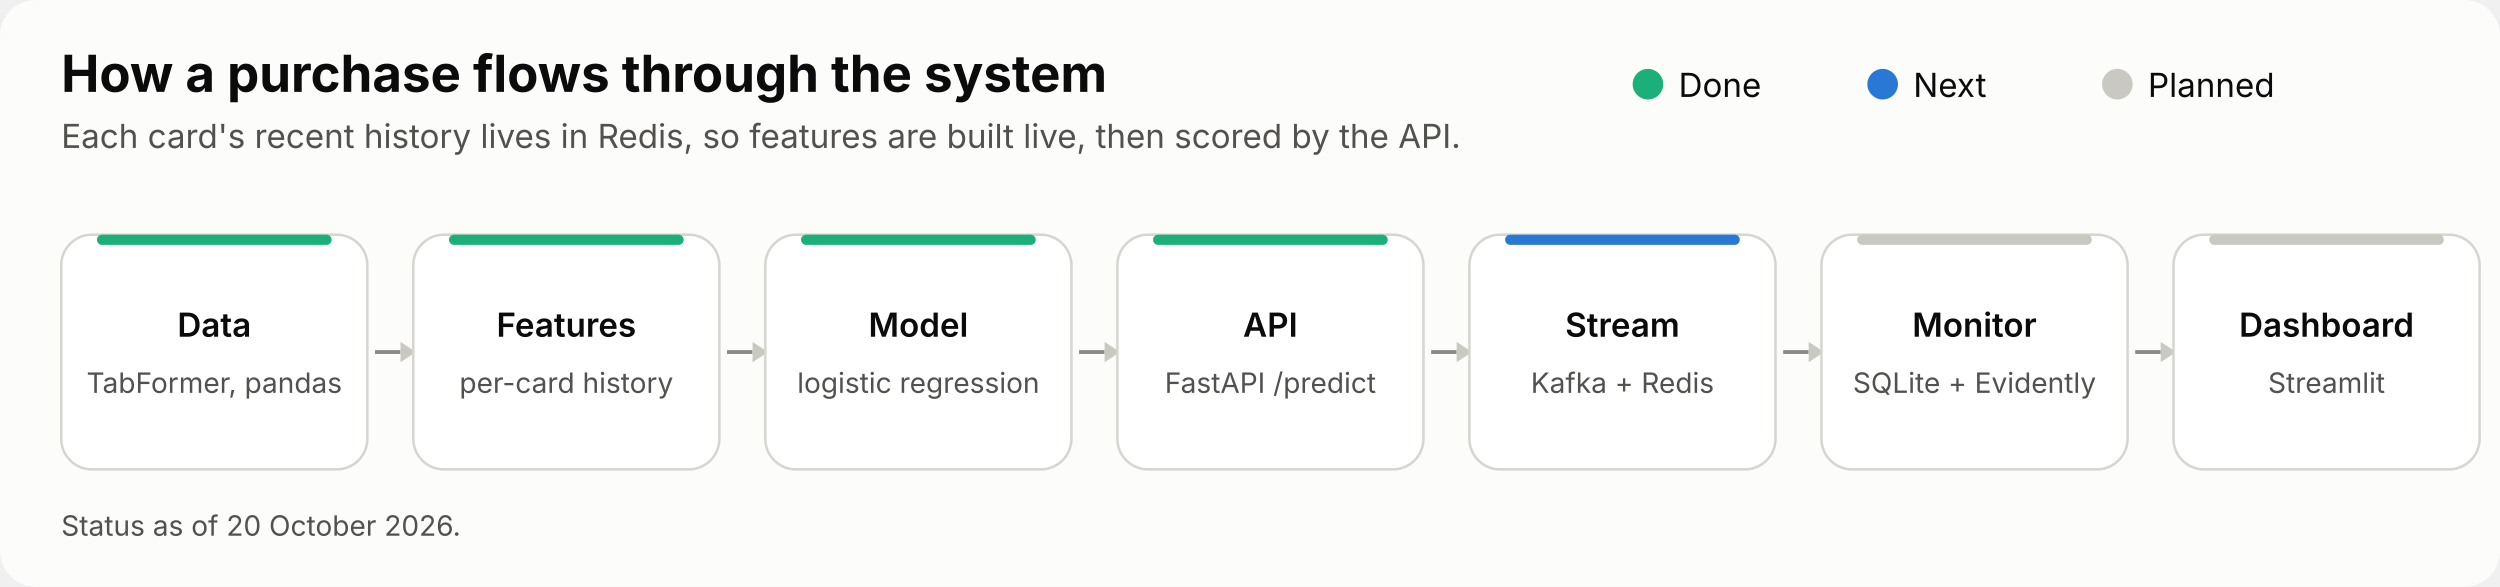
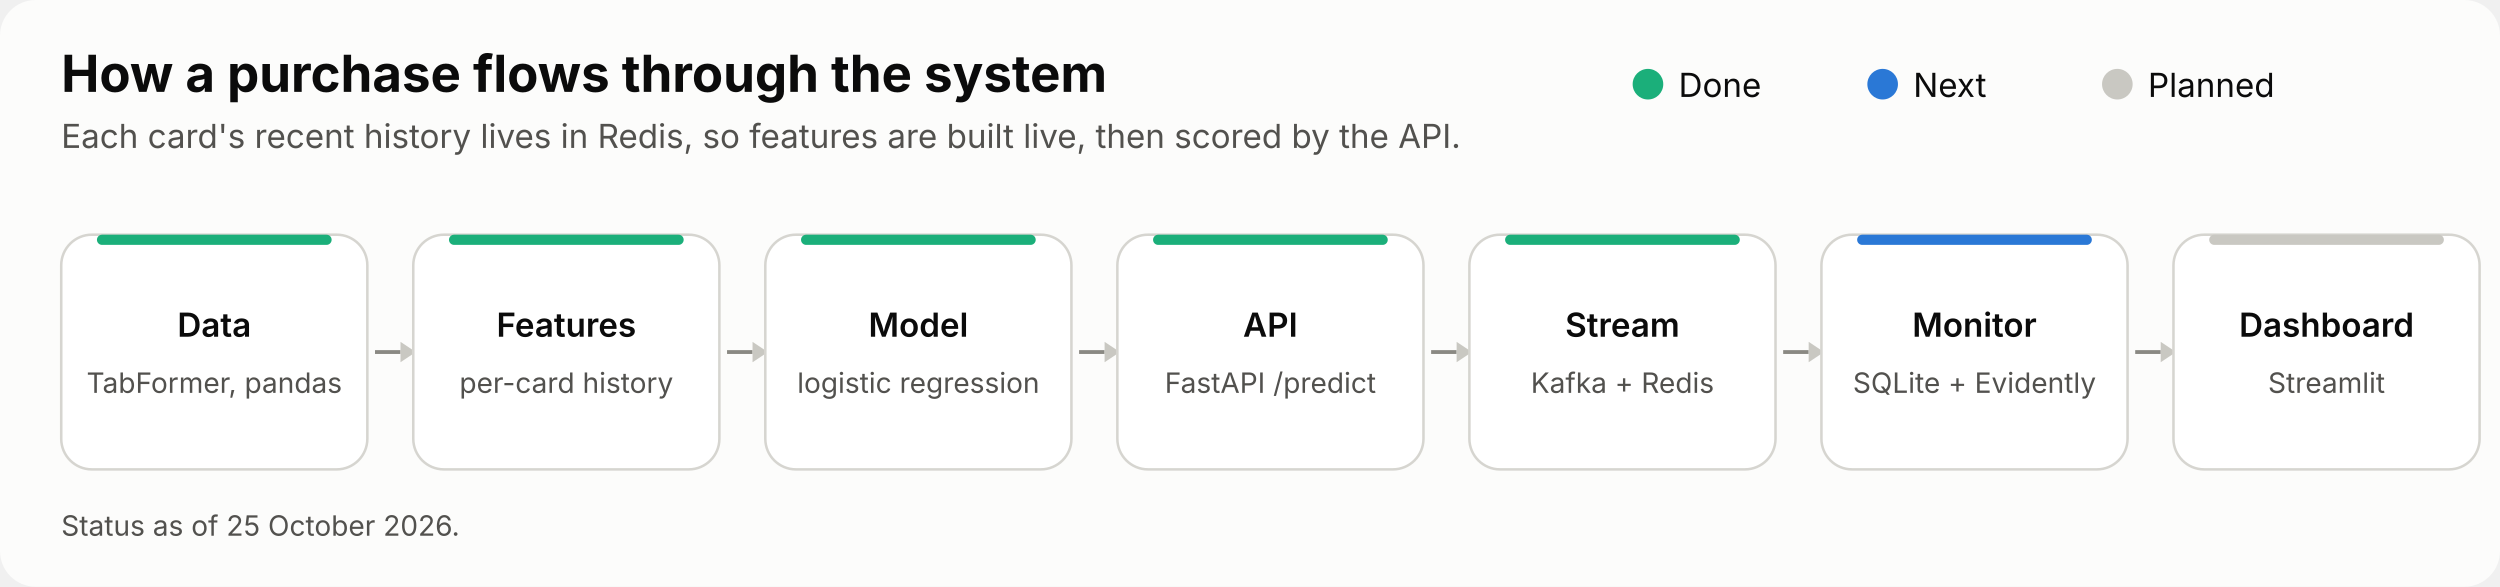
<svg xmlns="http://www.w3.org/2000/svg" viewBox="0 0 980 230" width="980" height="230" role="img" aria-labelledby="t d">
  <style>
  .bg{fill:#fcfcfb} .t1{fill:#0b0b0b} .t2{fill:#52514e} .grid{stroke:#e4e3df}
  .s1{fill:#2a78d6} .s2{fill:#eb6834} .s3{fill:#1baf7a} .muted{fill:#c9c8c2}
  .l1{stroke:#2a78d6} .ref{stroke:#8a8983}
  .box{fill:#ffffff;stroke:#d6d5d0} .done{fill:#1baf7a} .next{fill:#2a78d6} .todo{fill:#c9c8c2}
  text{font-family:-apple-system,BlinkMacSystemFont,"Segoe UI",Inter,Helvetica,Arial,sans-serif}
  .h{font-size:20px;font-weight:700} .sub{font-size:13px} .lab{font-size:13px} .val{font-size:13px;font-weight:600} .ax{font-size:11px}
  @media (prefers-color-scheme: dark){
    .bg{fill:#1a1a19} .t1{fill:#f0efec} .t2{fill:#c3c2b7} .grid{stroke:#34332f}
    .s1{fill:#3987e5} .s2{fill:#d95926} .s3{fill:#199e70} .muted{fill:#4a4944}
    .l1{stroke:#3987e5} .ref{stroke:#8f8e86}
    .box{fill:#232321;stroke:#3d3c38} .done{fill:#199e70} .next{fill:#3987e5} .todo{fill:#4a4944}
  }
</style>
  <rect class="bg" width="980" height="230" rx="14" />
  <text class="h t1" x="24" y="36">How a purchase flows through the system</text>
  <text class="sub t2" x="24" y="58">Each card's recent history lives in Redis, so features are built live, then scored by the API.</text>
  <rect class="done" x="640" y="27" width="12" height="12" rx="6" />
  <text class="lab t1" x="658" y="38">Done</text>
  <rect class="next" x="732" y="27" width="12" height="12" rx="6" />
  <text class="lab t1" x="750" y="38">Next</text>
  <rect class="todo" x="824" y="27" width="12" height="12" rx="6" />
  <text class="lab t1" x="842" y="38">Planned</text>
  <rect class="box" x="24" y="92" width="120" height="92" rx="12" stroke-width="1" />
  <rect class="done" x="38" y="92" width="92" height="4" rx="2" />
  <text class="val t1" x="84.0" y="132" text-anchor="middle">Data</text>
  <text class="ax t2" x="84.0" y="154" text-anchor="middle">TabFormer, pandas</text>
  <path class="ref" d="M147,138.0 h10" stroke-width="1.5" fill="none" />
  <path class="muted" d="M157,134.0 l6,4 l-6,4 z" />
  <rect class="box" x="162" y="92" width="120" height="92" rx="12" stroke-width="1" />
  <rect class="done" x="176" y="92" width="92" height="4" rx="2" />
  <text class="val t1" x="222.0" y="132" text-anchor="middle">Features</text>
  <text class="ax t2" x="222.0" y="154" text-anchor="middle">per-card history</text>
  <path class="ref" d="M285,138.0 h10" stroke-width="1.5" fill="none" />
  <path class="muted" d="M295,134.0 l6,4 l-6,4 z" />
  <rect class="box" x="300" y="92" width="120" height="92" rx="12" stroke-width="1" />
  <rect class="done" x="314" y="92" width="92" height="4" rx="2" />
  <text class="val t1" x="360.0" y="132" text-anchor="middle">Model</text>
  <text class="ax t2" x="360.0" y="154" text-anchor="middle">logistic regression</text>
  <path class="ref" d="M423,138.0 h10" stroke-width="1.5" fill="none" />
  <path class="muted" d="M433,134.0 l6,4 l-6,4 z" />
  <rect class="box" x="438" y="92" width="120" height="92" rx="12" stroke-width="1" />
  <rect class="done" x="452" y="92" width="92" height="4" rx="2" />
  <text class="val t1" x="498.0" y="132" text-anchor="middle">API</text>
  <text class="ax t2" x="498.0" y="154" text-anchor="middle">FastAPI /predict</text>
  <path class="ref" d="M561,138.0 h10" stroke-width="1.5" fill="none" />
  <path class="muted" d="M571,134.0 l6,4 l-6,4 z" />
  <rect class="box" x="576" y="92" width="120" height="92" rx="12" stroke-width="1" />
-   <rect class="next" x="590" y="92" width="92" height="4" rx="2" />
+   <rect class="done" x="590" y="92" width="92" height="4" rx="2" />
  <text class="val t1" x="636.0" y="132" text-anchor="middle">Stream</text>
  <text class="ax t2" x="636.0" y="154" text-anchor="middle">Kafka + Redis</text>
  <path class="ref" d="M699,138.0 h10" stroke-width="1.5" fill="none" />
  <path class="muted" d="M709,134.0 l6,4 l-6,4 z" />
  <rect class="box" x="714" y="92" width="120" height="92" rx="12" stroke-width="1" />
-   <rect class="todo" x="728" y="92" width="92" height="4" rx="2" />
+   <rect class="next" x="728" y="92" width="92" height="4" rx="2" />
  <text class="val t1" x="774.0" y="132" text-anchor="middle">Monitor</text>
  <text class="ax t2" x="774.0" y="154" text-anchor="middle">SQLite + Evidently</text>
  <path class="ref" d="M837,138.0 h10" stroke-width="1.5" fill="none" />
  <path class="muted" d="M847,134.0 l6,4 l-6,4 z" />
  <rect class="box" x="852" y="92" width="120" height="92" rx="12" stroke-width="1" />
  <rect class="todo" x="866" y="92" width="92" height="4" rx="2" />
  <text class="val t1" x="912.0" y="132" text-anchor="middle">Dashboard</text>
  <text class="ax t2" x="912.0" y="154" text-anchor="middle">Streamlit</text>
-   <text class="ax t2" x="24" y="210">Status as of 20 October 2026.</text>
+   <text class="ax t2" x="24" y="210">Status as of 25 October 2026.</text>
</svg>
